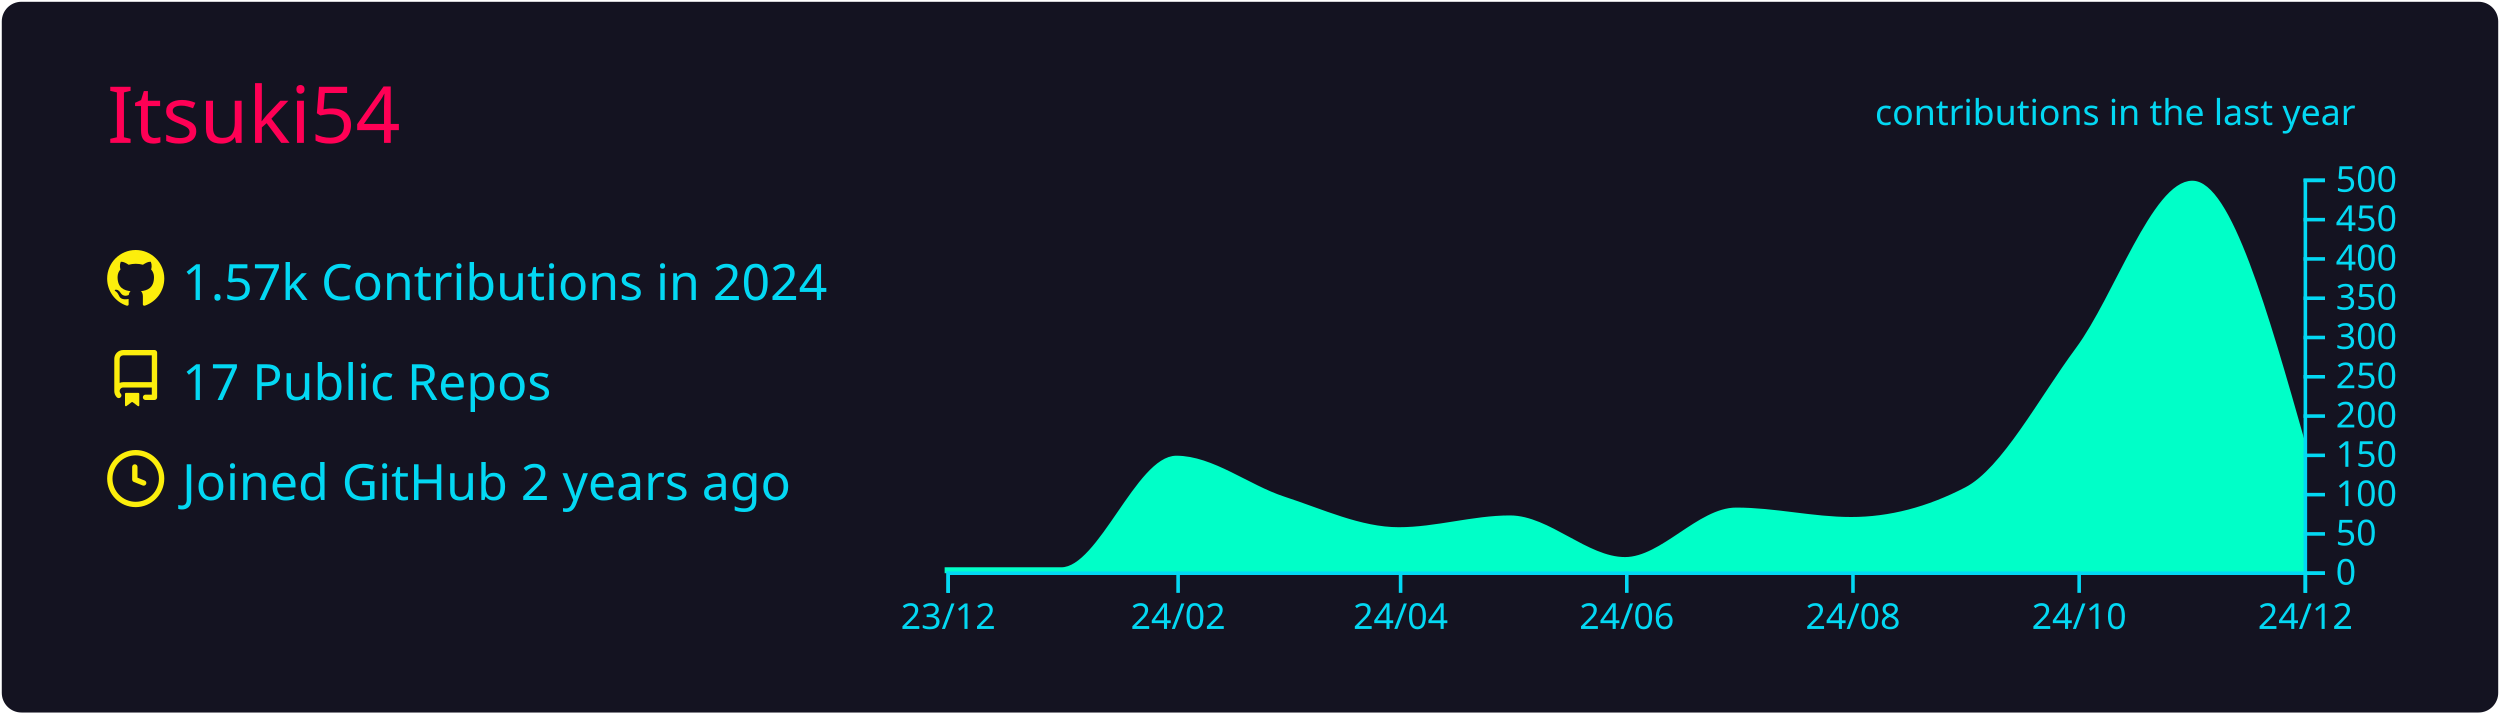
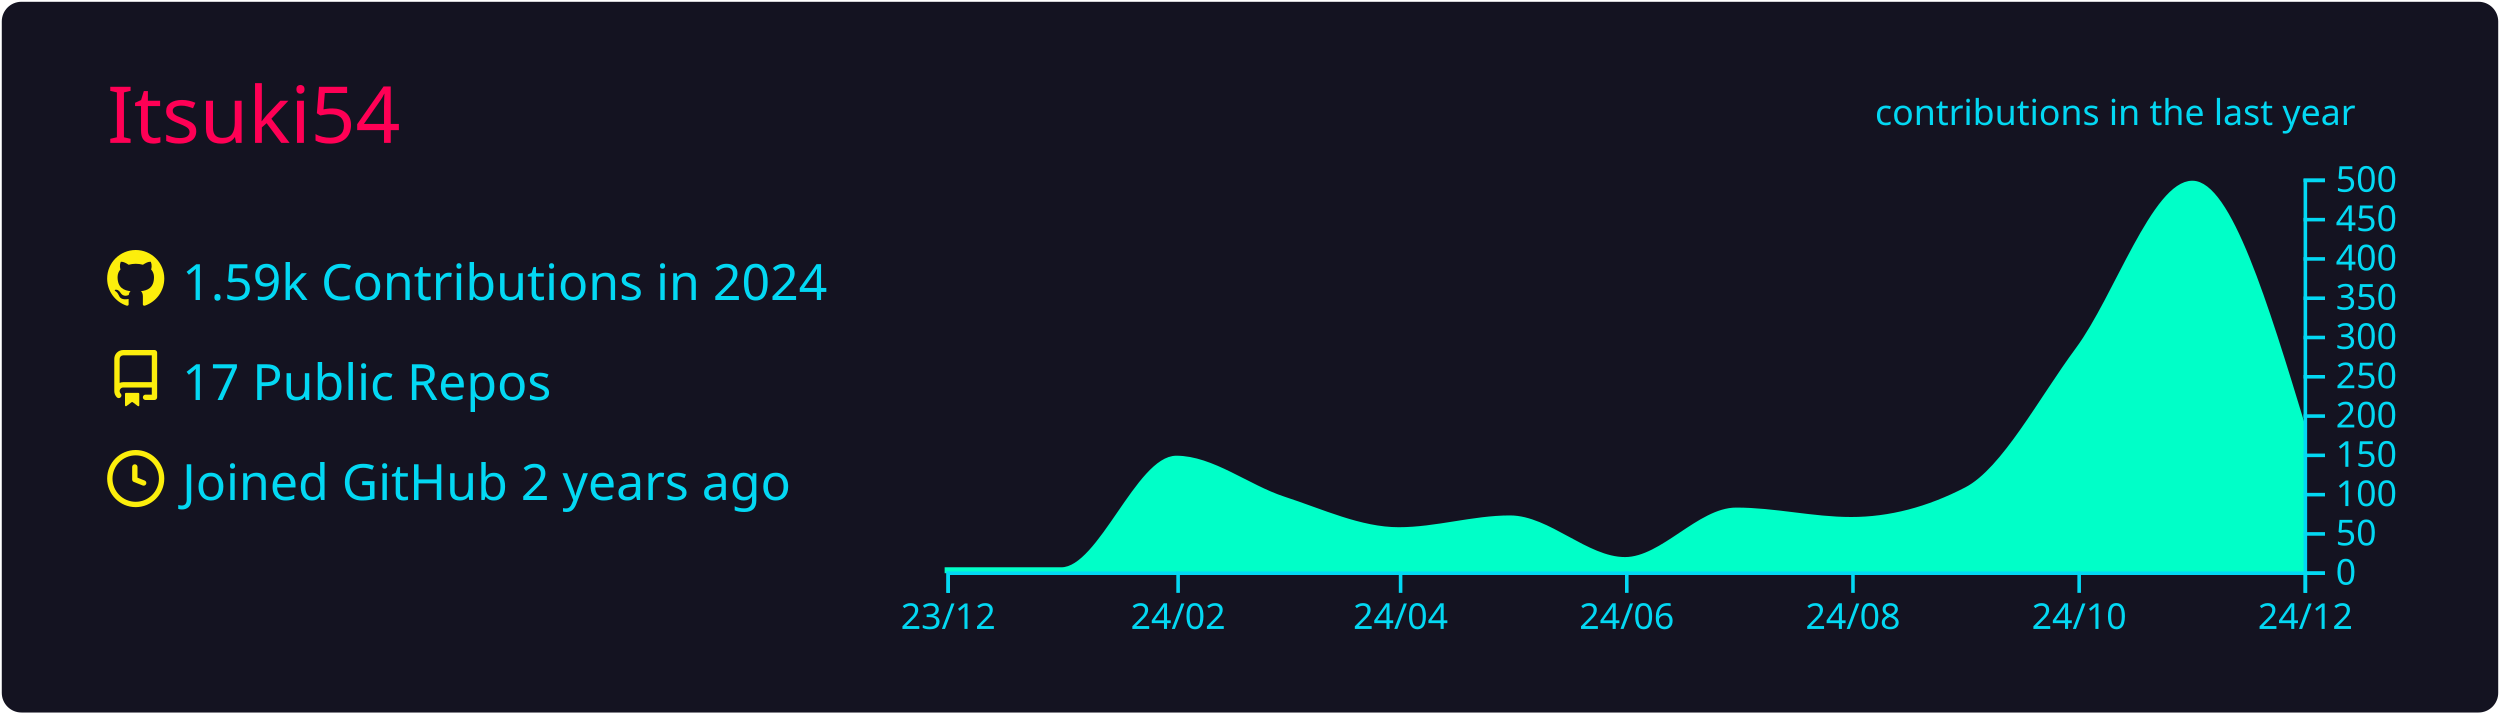
<svg xmlns="http://www.w3.org/2000/svg" width="700" height="200" viewBox="0 0 700 200">
  <style>* {
          font-family: 'Segoe UI', Ubuntu, "Helvetica Neue", Sans-Serif
        }</style>
  <rect x="1" y="1" rx="5" ry="5" height="99%" width="99.714%" stroke="#141321" stroke-width="1" fill="#141321" stroke-opacity="1" />
  <text x="30" y="40" style="font-size: 22px; fill: #ff0055;">Itsuki54</text>
  <g transform="translate(0,40)">
    <g transform="translate(30,30)">
      <g transform="translate(0,0)" width="14" height="14" fill="#fcee0c">
        <path fill-rule="evenodd" d="M8 0C3.58 0 0 3.58 0 8c0 3.54 2.29 6.53 5.47 7.59.4.07.55-.17.55-.38 0-.19-.01-.82-.01-1.49-2.01.37-2.53-.49-2.69-.94-.09-.23-.48-.94-.82-1.13-.28-.15-.68-.52-.01-.53.63-.01 1.08.58 1.23.82.72 1.21 1.87.87 2.33.66.07-.52.28-.87.51-1.07-1.78-.2-3.64-.89-3.64-3.95 0-.87.31-1.59.82-2.15-.08-.2-.36-1.02.08-2.12 0 0 .67-.21 2.2.82.64-.18 1.32-.27 2-.27.68 0 1.36.09 2 .27 1.53-1.04 2.2-.82 2.2-.82.44 1.1.16 1.92.08 2.12.51.56.82 1.27.82 2.15 0 3.07-1.87 3.75-3.65 3.95.29.25.54.73.54 1.48 0 1.07-.01 1.93-.01 2.2 0 .21.15.46.55.38A8.013 8.013 0 0016 8c0-4.42-3.58-8-8-8z" />
      </g>
      <g transform="translate(0,28)" width="14" height="14" fill="#fcee0c">
        <path fill-rule="evenodd" d="M2 2.5A2.5 2.5 0 014.5 0h8.75a.75.75 0 01.75.75v12.5a.75.75 0 01-.75.75h-2.5a.75.75 0 110-1.5h1.75v-2h-8a1 1 0 00-.714 1.7.75.75 0 01-1.072 1.05A2.495 2.495 0 012 11.5v-9zm10.5-1V9h-8c-.356 0-.694.074-1 .208V2.5a1 1 0 011-1h8zM5 12.25v3.25a.25.25 0 00.4.2l1.45-1.087a.25.25 0 01.3 0L8.6 15.7a.25.25 0 00.4-.2v-3.25a.25.25 0 00-.25-.25h-3.5a.25.25 0 00-.25.25z" />
      </g>
      <g transform="translate(0,56)" width="14" height="14" fill="#fcee0c">
        <path fill-rule="evenodd" d="M1.5 8a6.5 6.5 0 1113 0 6.5 6.5 0 01-13 0zM8 0a8 8 0 100 16A8 8 0 008 0zm.5 4.75a.75.75 0 00-1.5 0v3.5a.75.75 0 00.471.696l2.5 1a.75.75 0 00.557-1.392L8.5 7.742V4.75z" />
      </g>
-       <text x="21" y="14" style="fill: #03d8f3; font-size: 14px;">1.57k Contributions in 2024</text>
+       <text x="21" y="14" style="fill: #03d8f3; font-size: 14px;">1.59k Contributions in 2024</text>
      <text x="21" y="42" style="fill: #03d8f3; font-size: 14px;">17 Public Repos</text>
      <text x="21" y="70" style="fill: #03d8f3; font-size: 14px;">Joined GitHub 2 years ago</text>
    </g>
    <g color="#00ffc8" transform="translate(295,10)">
-       <path transform="translate(-30,0)" stroke="#00ffc8" fill="#00ffc8" opacity="1" d="M0,109.34C10.729,109.34,21.457,109.34,32.186,109.34C42.914,109.34,53.643,78.1,64.372,78.1C74.408,78.1,84.444,86.277,94.481,89.54C105.209,93.028,115.938,98.12,126.667,98.12C137.049,98.12,147.432,94.82,157.814,94.82C168.543,94.82,179.271,106.48,190,106.48C200.383,106.48,210.765,92.62,221.148,92.62C231.876,92.62,242.605,95.26,253.333,95.26C264.062,95.26,274.791,92.473,285.519,86.9C295.902,81.506,306.284,61.773,316.667,47.74C327.395,33.239,338.124,1.1,348.852,1.1C359.235,1.1,369.617,37.62,380,74.14L380,110C369.617,110,359.235,110,348.852,110C338.124,110,327.395,110,316.667,110C306.284,110,295.902,110,285.519,110C274.791,110,264.062,110,253.333,110C242.605,110,231.876,110,221.148,110C210.765,110,200.383,110,190,110C179.271,110,168.543,110,157.814,110C147.432,110,137.049,110,126.667,110C115.938,110,105.209,110,94.481,110C84.444,110,74.408,110,64.372,110C53.643,110,42.914,110,32.186,110C21.457,110,10.729,110,0,110Z" />
+       <path transform="translate(-30,0)" stroke="#00ffc8" fill="#00ffc8" opacity="1" d="M0,109.34C10.729,109.34,21.457,109.34,32.186,109.34C42.914,109.34,53.643,78.1,64.372,78.1C74.408,78.1,84.444,86.277,94.481,89.54C105.209,93.028,115.938,98.12,126.667,98.12C137.049,98.12,147.432,94.82,157.814,94.82C168.543,94.82,179.271,106.48,190,106.48C200.383,106.48,210.765,92.62,221.148,92.62C231.876,92.62,242.605,95.26,253.333,95.26C264.062,95.26,274.791,92.473,285.519,86.9C295.902,81.506,306.284,61.773,316.667,47.74C327.395,33.239,338.124,1.1,348.852,1.1C359.235,1.1,369.617,35.2,380,69.3L380,110C369.617,110,359.235,110,348.852,110C338.124,110,327.395,110,316.667,110C306.284,110,295.902,110,285.519,110C274.791,110,264.062,110,253.333,110C242.605,110,231.876,110,221.148,110C210.765,110,200.383,110,190,110C179.271,110,168.543,110,157.814,110C147.432,110,137.049,110,126.667,110C115.938,110,105.209,110,94.481,110C84.444,110,74.408,110,64.372,110C53.643,110,42.914,110,32.186,110C21.457,110,10.729,110,0,110Z" />
      <g color="#03d8f3" transform="translate(-30,110)" fill="none" font-size="10" font-family="sans-serif" text-anchor="middle">
        <path class="domain" stroke="currentColor" d="M0.5,6V0.5H380.5V6" />
        <g class="tick" opacity="1" transform="translate(0.5,0)">
          <line stroke="currentColor" y2="6" />
          <text fill="currentColor" y="9" dy="0.71em">23/12</text>
        </g>
        <g class="tick" opacity="1" transform="translate(64.87158,0)">
          <line stroke="currentColor" y2="6" />
          <text fill="currentColor" y="9" dy="0.71em">24/02</text>
        </g>
        <g class="tick" opacity="1" transform="translate(127.1667,0)">
          <line stroke="currentColor" y2="6" />
          <text fill="currentColor" y="9" dy="0.71em">24/04</text>
        </g>
        <g class="tick" opacity="1" transform="translate(190.5,0)">
          <line stroke="currentColor" y2="6" />
          <text fill="currentColor" y="9" dy="0.71em">24/06</text>
        </g>
        <g class="tick" opacity="1" transform="translate(253.8333,0)">
          <line stroke="currentColor" y2="6" />
          <text fill="currentColor" y="9" dy="0.71em">24/08</text>
        </g>
        <g class="tick" opacity="1" transform="translate(317.1667,0)">
          <line stroke="currentColor" y2="6" />
          <text fill="currentColor" y="9" dy="0.71em">24/10</text>
        </g>
        <g class="tick" opacity="1" transform="translate(380.5,0)">
          <line stroke="currentColor" y2="6" />
          <text fill="currentColor" y="9" dy="0.71em">24/12</text>
        </g>
      </g>
      <g color="#03d8f3" transform="translate(350,0)" fill="none" font-size="10" font-family="sans-serif" text-anchor="start">
        <path class="domain" stroke="currentColor" d="M6,110.5H0.5V0.5H6" />
        <g class="tick" opacity="1" transform="translate(0,110.5)">
          <line stroke="currentColor" x2="6" />
          <text fill="currentColor" x="9" dy="0.32em">0</text>
        </g>
        <g class="tick" opacity="1" transform="translate(0,99.5)">
          <line stroke="currentColor" x2="6" />
          <text fill="currentColor" x="9" dy="0.32em">50</text>
        </g>
        <g class="tick" opacity="1" transform="translate(0,88.5)">
          <line stroke="currentColor" x2="6" />
          <text fill="currentColor" x="9" dy="0.32em">100</text>
        </g>
        <g class="tick" opacity="1" transform="translate(0,77.5)">
          <line stroke="currentColor" x2="6" />
          <text fill="currentColor" x="9" dy="0.32em">150</text>
        </g>
        <g class="tick" opacity="1" transform="translate(0,66.5)">
          <line stroke="currentColor" x2="6" />
          <text fill="currentColor" x="9" dy="0.32em">200</text>
        </g>
        <g class="tick" opacity="1" transform="translate(0,55.5)">
          <line stroke="currentColor" x2="6" />
          <text fill="currentColor" x="9" dy="0.32em">250</text>
        </g>
        <g class="tick" opacity="1" transform="translate(0,44.5)">
          <line stroke="currentColor" x2="6" />
          <text fill="currentColor" x="9" dy="0.32em">300</text>
        </g>
        <g class="tick" opacity="1" transform="translate(0,33.5)">
          <line stroke="currentColor" x2="6" />
          <text fill="currentColor" x="9" dy="0.32em">350</text>
        </g>
        <g class="tick" opacity="1" transform="translate(0,22.5)">
          <line stroke="currentColor" x2="6" />
          <text fill="currentColor" x="9" dy="0.32em">400</text>
        </g>
        <g class="tick" opacity="1" transform="translate(0,11.5)">
          <line stroke="currentColor" x2="6" />
          <text fill="currentColor" x="9" dy="0.32em">450</text>
        </g>
        <g class="tick" opacity="1" transform="translate(0,0.5)">
          <line stroke="currentColor" x2="6" />
          <text fill="currentColor" x="9" dy="0.32em">500</text>
        </g>
      </g>
      <g>
        <text y="-15" x="230" style="fill: #03d8f3; font-size: 10px;">contributions in the last year</text>
      </g>
    </g>
  </g>
</svg>
